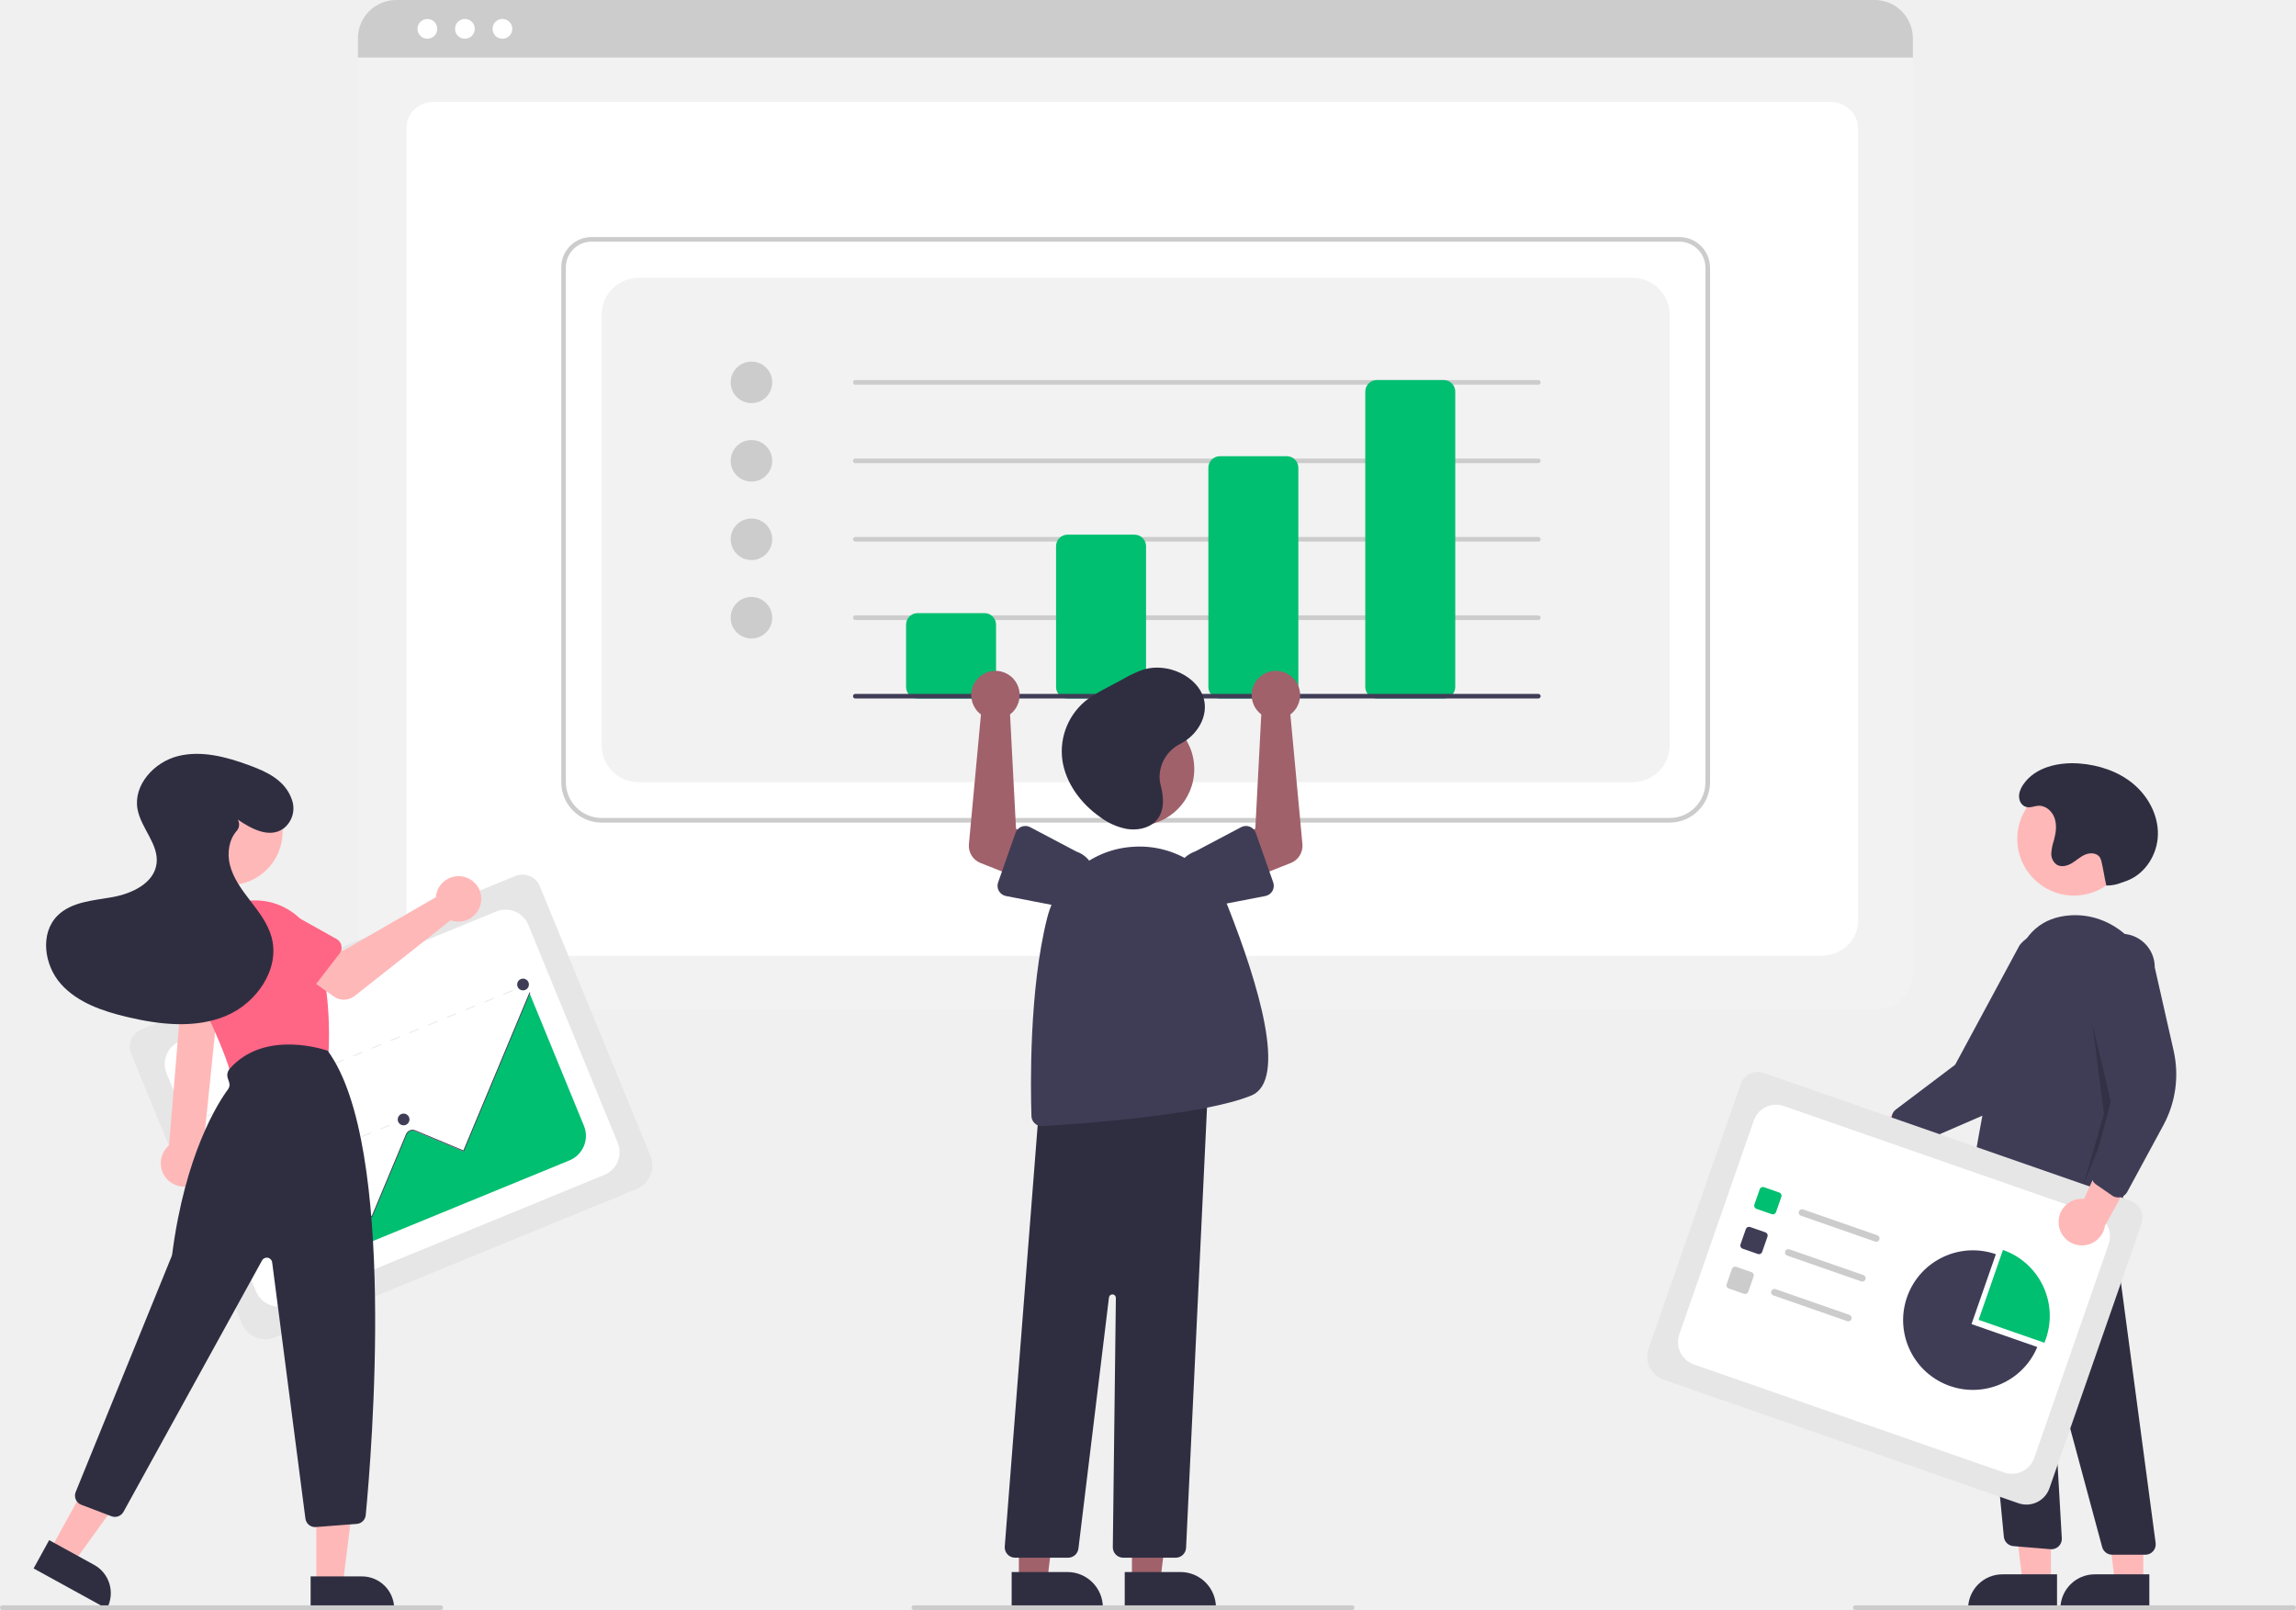
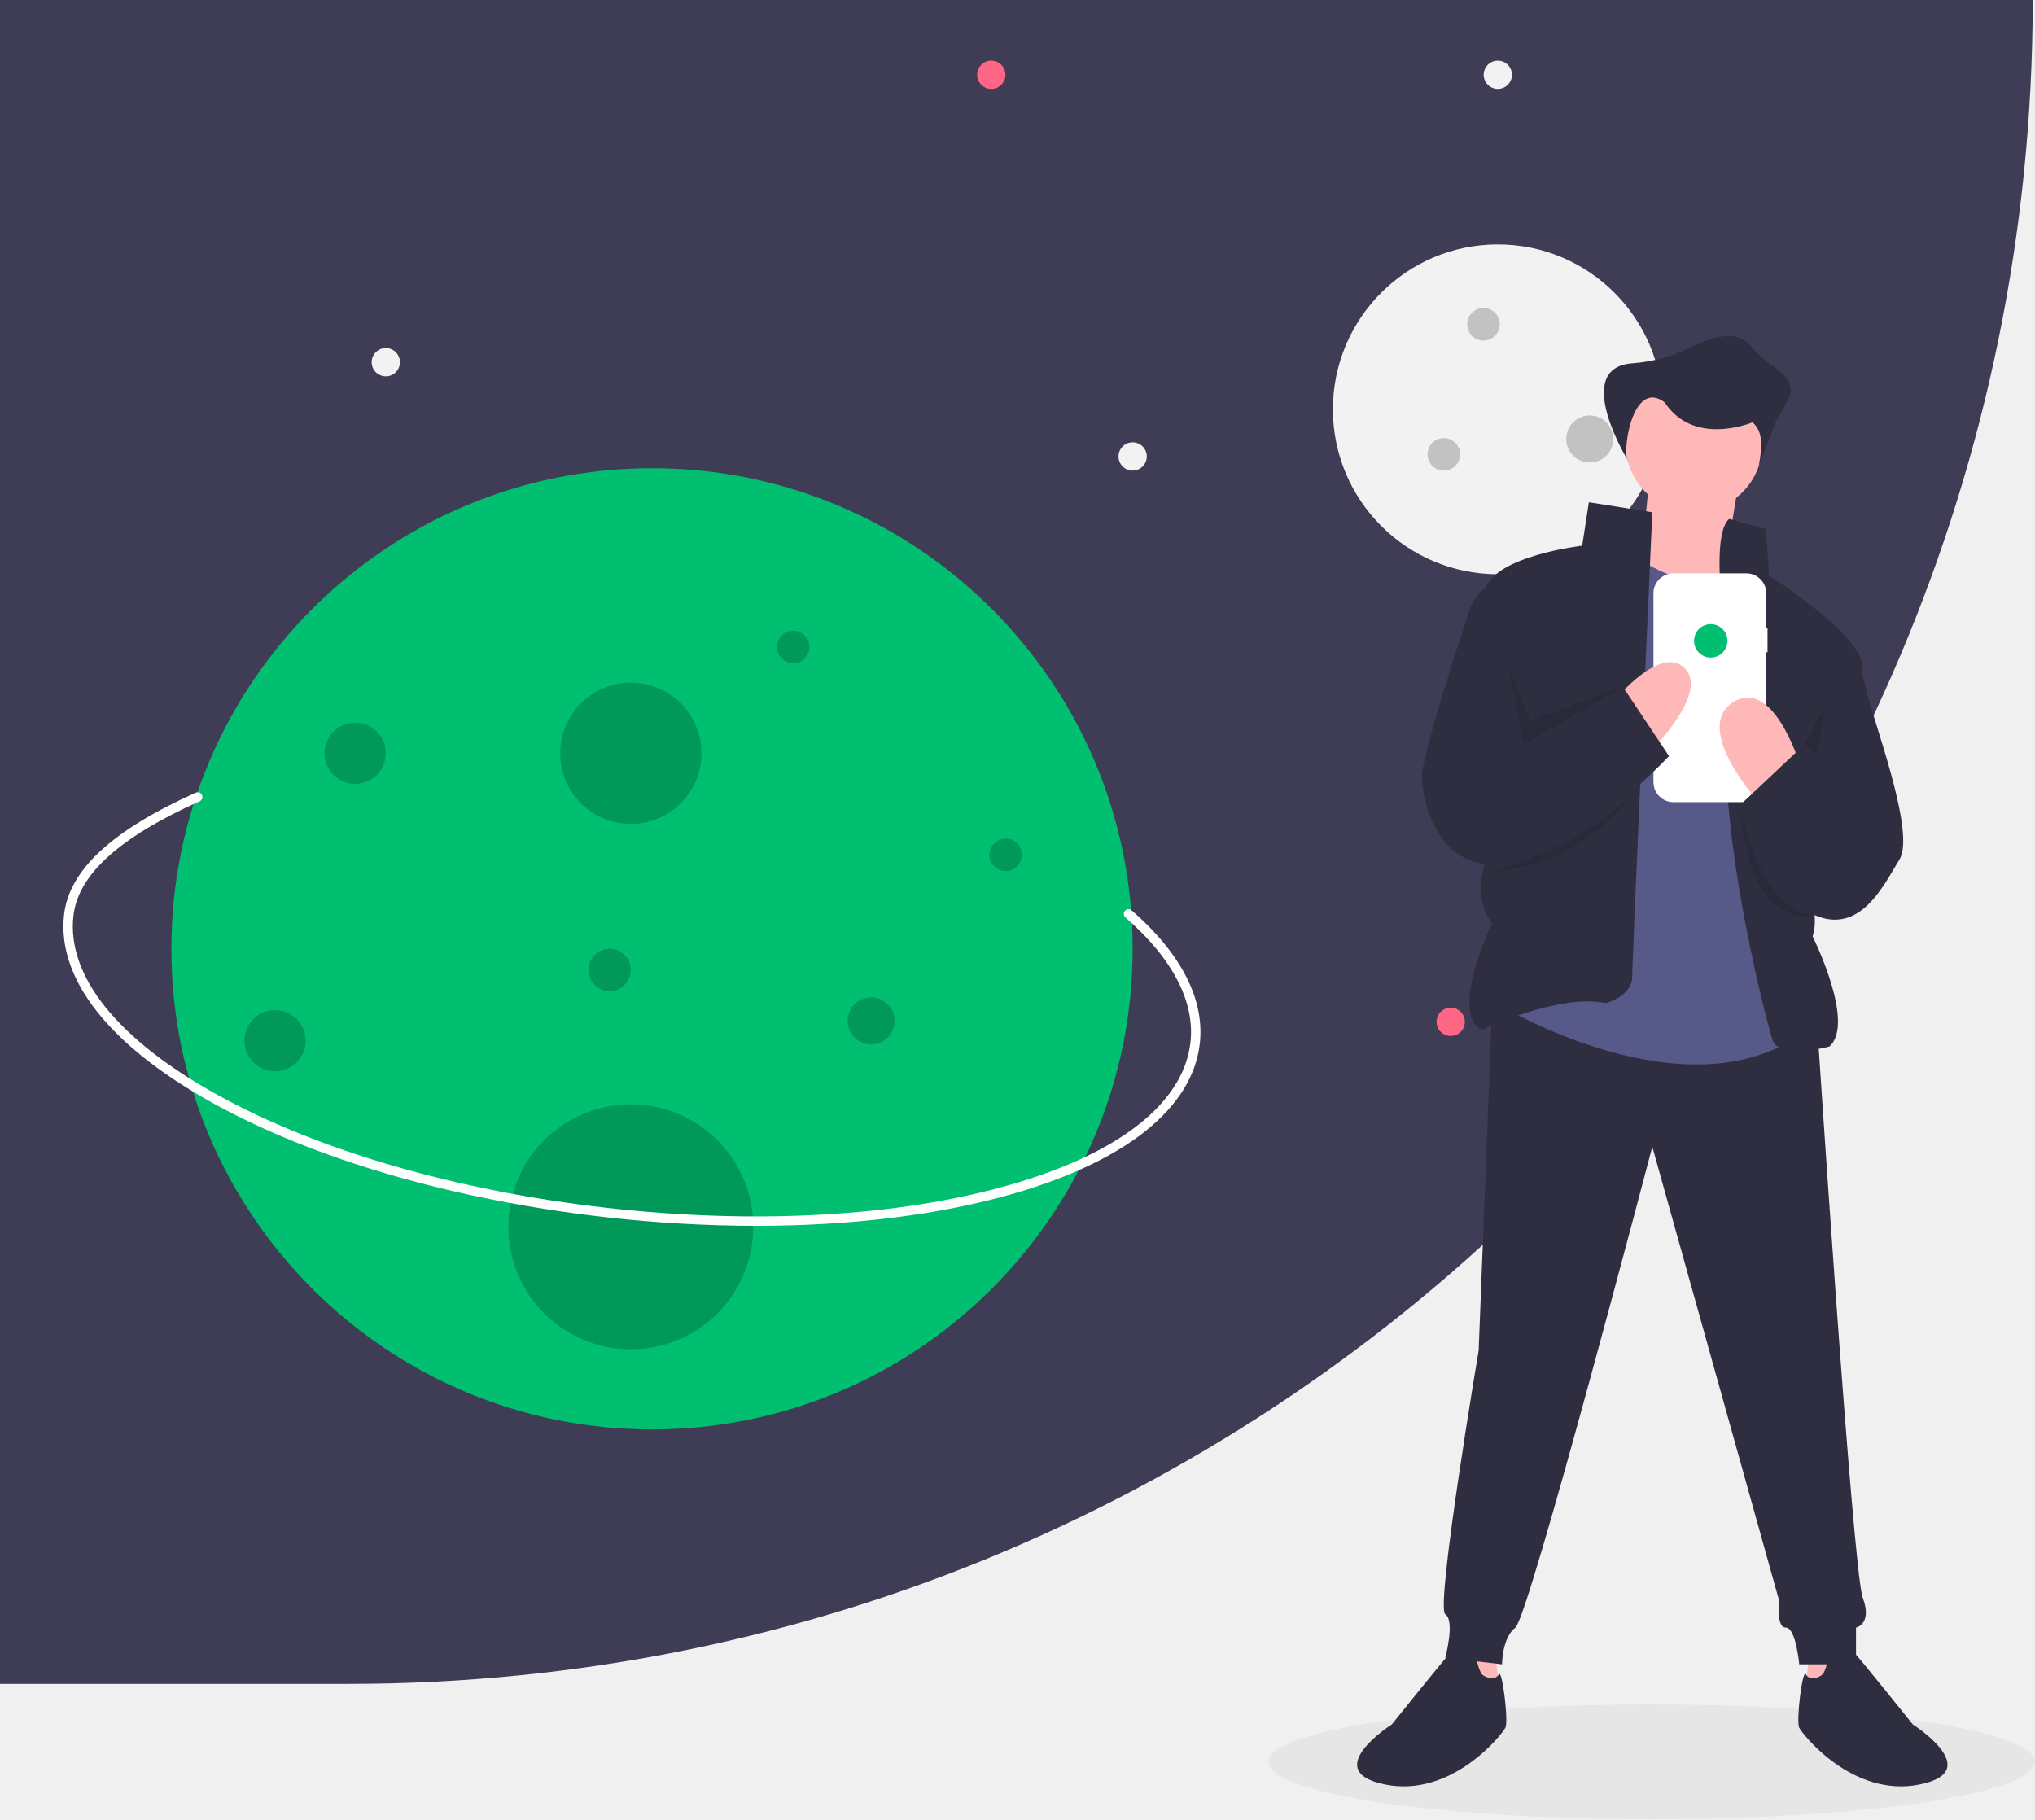
- <svg xmlns="http://www.w3.org/2000/svg" id="bb535a4d-a035-40f6-99ac-869b240e0289" data-name="Layer 1" width="995" height="697.681" viewBox="0 0 995 697.681">
-   <path d="M915.189,538.707H274.35a16.519,16.519,0,0,1-16.5-16.5V127.054A12.102,12.102,0,0,1,269.938,114.965H919.391a12.311,12.311,0,0,1,12.297,12.297V522.207A16.519,16.519,0,0,1,915.189,538.707Z" transform="translate(-102.5 -101.1595)" fill="#f2f2f2" />
-   <path d="M891.811,515.341H294.567c-8.755,0-15.878-6.67-15.878-14.868v-344.105c0-6.08,5.278-11.027,11.766-11.027H895.728c6.595,0,11.961,5.028,11.961,11.209V500.472C907.689,508.671,900.566,515.341,891.811,515.341Z" transform="translate(-102.5 -101.1595)" fill="#fff" />
-   <path d="M931.459,126.11H257.619V117.709a16.574,16.574,0,0,1,16.56-16.55H914.899a16.574,16.574,0,0,1,16.56,16.55Z" transform="translate(-102.5 -101.1595)" fill="#ccc" />
-   <circle cx="185.214" cy="12.5" r="4.283" fill="#fff" />
-   <circle cx="201.473" cy="12.5" r="4.283" fill="#fff" />
-   <circle cx="217.731" cy="12.5" r="4.283" fill="#fff" />
-   <path d="M826.073,457.629H363.234a17.52,17.52,0,0,1-17.5-17.5V216.975a13.103,13.103,0,0,1,13.088-13.088H830.276a13.312,13.312,0,0,1,13.297,13.297V440.129A17.52,17.52,0,0,1,826.073,457.629ZM358.822,205.886a11.101,11.101,0,0,0-11.088,11.088V440.129a15.517,15.517,0,0,0,15.5,15.5H826.073a15.518,15.518,0,0,0,15.5-15.5V217.184a11.31,11.31,0,0,0-11.297-11.297Z" transform="translate(-102.5 -101.1595)" fill="#ccc" />
-   <path d="M379.234,440.129h430.839a16,16,0,0,0,16-16V237.581a16,16,0,0,0-16-16H379.234a16,16,0,0,0-16,16V424.129A16,16,0,0,0,379.234,440.129Z" transform="translate(-102.5 -101.1595)" fill="#f2f2f2" />
-   <circle cx="325.654" cy="165.695" r="9" fill="#ccc" />
-   <circle cx="325.654" cy="199.695" r="9" fill="#ccc" />
-   <circle cx="325.654" cy="233.695" r="9" fill="#ccc" />
-   <circle cx="325.654" cy="267.695" r="9" fill="#ccc" />
-   <path d="M769.154,267.855h-296a1,1,0,0,1,0-2h296a1,1,0,0,1,0,2Z" transform="translate(-102.5 -101.1595)" fill="#ccc" />
-   <path d="M769.154,301.855h-296a1,1,0,0,1,0-2h296a1,1,0,0,1,0,2Z" transform="translate(-102.5 -101.1595)" fill="#ccc" />
-   <path d="M769.154,335.855h-296a1,1,0,0,1,0-2h296a1,1,0,0,1,0,2Z" transform="translate(-102.5 -101.1595)" fill="#ccc" />
-   <path d="M769.154,369.855h-296a1,1,0,0,1,0-2h296a1,1,0,0,1,0,2Z" transform="translate(-102.5 -101.1595)" fill="#ccc" />
-   <path d="M529.154,403.855h-29a5.006,5.006,0,0,1-5-5v-27a5.006,5.006,0,0,1,5-5h29a5.006,5.006,0,0,1,5,5v27A5.006,5.006,0,0,1,529.154,403.855Z" transform="translate(-102.5 -101.1595)" fill="#01bf71" />
-   <path d="M594.154,403.855h-29a5.006,5.006,0,0,1-5-5v-61a5.006,5.006,0,0,1,5-5h29a5.006,5.006,0,0,1,5,5v61A5.006,5.006,0,0,1,594.154,403.855Z" transform="translate(-102.5 -101.1595)" fill="#01bf71" />
-   <path d="M660.154,403.855h-29a5.006,5.006,0,0,1-5-5v-95a5.006,5.006,0,0,1,5-5h29a5.006,5.006,0,0,1,5,5v95A5.006,5.006,0,0,1,660.154,403.855Z" transform="translate(-102.5 -101.1595)" fill="#01bf71" />
-   <path d="M728.154,403.855h-29a5.006,5.006,0,0,1-5-5v-128a5.006,5.006,0,0,1,5-5h29a5.006,5.006,0,0,1,5,5v128A5.006,5.006,0,0,1,728.154,403.855Z" transform="translate(-102.5 -101.1595)" fill="#01bf71" />
-   <path d="M769.154,403.855h-296a1,1,0,0,1,0-2h296a1,1,0,0,1,0,2Z" transform="translate(-102.5 -101.1595)" fill="#3f3d56" />
-   <path d="M899.201,590.402a10.056,10.056,0,0,1,15.32-1.743l31.755-16.389-1.975,18.464L914.45,603.467a10.11,10.11,0,0,1-15.248-13.065Z" transform="translate(-102.5 -101.1595)" fill="#ffb8b8" />
-   <path d="M926.524,597.289a4.506,4.506,0,0,1-1.524-2.212l-2.526-8.159a4.515,4.515,0,0,1,1.587-4.921l25.738-19.44,27.875-51.712a14.497,14.497,0,1,1,22.9,17.782L984.716,562.096a46.374,46.374,0,0,1-23.463,22.696l-30.163,13.083a4.505,4.505,0,0,1-3.669-.039A4.455,4.455,0,0,1,926.524,597.289Z" transform="translate(-102.5 -101.1595)" fill="#3f3d56" />
-   <circle cx="898.775" cy="363.541" r="24.561" fill="#ffb8b8" />
-   <polygon points="888.812 685.737 876.553 685.736 870.722 638.448 888.817 638.449 888.812 685.737" fill="#ffb8b8" />
-   <path d="M867.795,682.233h23.644a0,0,0,0,1,0,0v14.887a0,0,0,0,1,0,0H852.908a0,0,0,0,1,0,0v0A14.887,14.887,0,0,1,867.795,682.233Z" fill="#2f2e41" />
-   <polygon points="928.812 685.739 916.553 685.738 910.722 638.449 928.817 638.451 928.812 685.739" fill="#ffb8b8" />
-   <path d="M907.795,682.235h23.644a0,0,0,0,1,0,0V697.121a0,0,0,0,1,0,0H892.908a0,0,0,0,1,0,0v0A14.887,14.887,0,0,1,907.795,682.235Z" fill="#2f2e41" />
-   <path d="M1032.208,774.899l-14.367-.001a4.508,4.508,0,0,1-4.345-3.329l-20.68-76.701a.5.5,0,0,0-.982.16l4.177,72.742a4.499,4.499,0,0,1-4.867,4.742L974.998,771.166a4.512,4.512,0,0,1-4.096-3.964L956.191,614.457l5.691,3.415,53.329-9.054L1036.669,769.804a4.501,4.501,0,0,1-4.461,5.095Z" transform="translate(-102.5 -101.1595)" fill="#2f2e41" />
-   <path d="M974.027,630.579a32.939,32.939,0,0,1-16.692-4.698,4.48,4.48,0,0,1-2.136-4.589c1.876-11.486,11.684-70.408,20.608-102.529,3.635-13.083,11.671-20.129,23.887-20.943,17.868-1.172,33.75,12.807,35.404,31.2,2.917,32.448-8.933,78.55-14.164,96.866a4.496,4.496,0,0,1-7.088,2.306l-10.661-8.293a3.533,3.533,0,0,0-4.516.188C989.682,628.101,981.146,630.579,974.027,630.579Z" transform="translate(-102.5 -101.1595)" fill="#3f3d56" />
-   <polygon points="906.787 443.738 915.786 481.739 902.784 513.738 911.786 482.739 906.787 443.738" opacity="0.2" />
-   <path d="M1015.29,484.898a16.538,16.538,0,0,0,6.388-1.155c.894-.345,1.822-.628,2.715-.972,7.882-3.045,13.074-11.438,13.261-19.886s-4.188-16.647-10.684-22.05-14.909-8.178-23.335-8.82c-9.075-.691-19.294,1.61-24.366,9.167-1.35,2.012-2.294,4.452-1.494,6.882a4.404,4.404,0,0,0,1.241,1.906c2.265,2.015,4.522.5,6.831.366,3.173-.184,6.023,2.385,7.048,5.394s.573,6.322-.254,9.391a23.459,23.459,0,0,0-1.183,5.71,5.741,5.741,0,0,0,2.378,5.055c1.983,1.199,4.587.505,6.571-.691s3.699-2.86,5.842-3.741,5.022-.685,6.27,1.268a6.935,6.935,0,0,1,.793,2.289c1.118,5.095.861,4.795,1.979,9.89Z" transform="translate(-102.5 -101.1595)" fill="#2f2e41" />
-   <path d="M977.221,752.591,823.425,699.03a10.556,10.556,0,0,1-6.49-13.426l39.966-114.758a7.734,7.734,0,0,1,9.836-4.755L1025.732,621.463a7.867,7.867,0,0,1,4.837,10.006L990.647,746.101A10.556,10.556,0,0,1,977.221,752.591Z" transform="translate(-102.5 -101.1595)" fill="#e6e6e6" />
-   <path d="M836.549,692.435l134.484,46.835a10.225,10.225,0,0,0,13.019-6.293l32.272-92.667a10.225,10.225,0,0,0-6.293-13.019l-134.484-46.835a10.225,10.225,0,0,0-13.019,6.293l-32.272,92.667A10.225,10.225,0,0,0,836.549,692.435Z" transform="translate(-102.5 -101.1595)" fill="#fff" />
-   <path d="M870.32,627.329l-6.66-2.32a1.444,1.444,0,0,1-.888-1.837l2.32-6.66a1.444,1.444,0,0,1,1.837-.888l6.66,2.32a1.444,1.444,0,0,1,.888,1.837l-2.32,6.66A1.444,1.444,0,0,1,870.32,627.329Z" transform="translate(-102.5 -101.1595)" fill="#01bf71" />
-   <path d="M864.31,644.585l-6.66-2.32a1.444,1.444,0,0,1-.888-1.837l2.32-6.66a1.444,1.444,0,0,1,1.837-.888l6.66,2.32a1.444,1.444,0,0,1,.888,1.837l-2.32,6.66A1.444,1.444,0,0,1,864.31,644.585Z" transform="translate(-102.5 -101.1595)" fill="#3f3d56" />
-   <path d="M858.301,661.841l-6.66-2.32a1.444,1.444,0,0,1-.888-1.837l2.32-6.66a1.444,1.444,0,0,1,1.837-.888l6.66,2.32a1.444,1.444,0,0,1,.888,1.837l-2.32,6.66A1.444,1.444,0,0,1,858.301,661.841Z" transform="translate(-102.5 -101.1595)" fill="#ccc" />
-   <path d="M915.074,639.181l-32.09-11.176a1.443,1.443,0,1,1,.949-2.725l32.09,11.176a1.443,1.443,0,1,1-.949,2.725Z" transform="translate(-102.5 -101.1595)" fill="#ccc" />
-   <path d="M909.065,656.437l-32.09-11.176a1.443,1.443,0,0,1,.949-2.725l32.09,11.176a1.443,1.443,0,1,1-.949,2.725Z" transform="translate(-102.5 -101.1595)" fill="#ccc" />
-   <path d="M903.055,673.693l-32.09-11.176a1.443,1.443,0,0,1,.949-2.725l32.09,11.176a1.443,1.443,0,0,1-.949,2.725Z" transform="translate(-102.5 -101.1595)" fill="#ccc" />
-   <path d="M988.454,683.043c.234-.561.454-1.131.656-1.712a30.239,30.239,0,0,0-18.611-38.501L959.951,673.116Z" transform="translate(-102.5 -101.1595)" fill="#01bf71" />
-   <path d="M956.884,674.959l10.548-30.287a30.239,30.239,0,1,0,17.955,40.213Z" transform="translate(-102.5 -101.1595)" fill="#3f3d56" />
-   <path d="M994.645,631.512a10.056,10.056,0,0,1,10.979-10.826l14.873-32.493,9.841,15.748-15.633,28.441a10.11,10.11,0,0,1-20.061-.87Z" transform="translate(-102.5 -101.1595)" fill="#ffb8b8" />
-   <path d="M1020.394,620.069a4.506,4.506,0,0,1-2.564-.8l-7.023-4.862a4.515,4.515,0,0,1-1.788-4.852l8.255-31.18-9.979-57.893a14.497,14.497,0,1,1,28.993-.14l8.177,36.123a46.373,46.373,0,0,1-4.456,32.339L1024.349,617.713a4.505,4.505,0,0,1-2.911,2.233A4.455,4.455,0,0,1,1020.394,620.069Z" transform="translate(-102.5 -101.1595)" fill="#3f3d56" />
-   <path d="M1096.5,798.841h-190a1,1,0,0,1,0-2h190a1,1,0,0,1,0,2Z" transform="translate(-102.5 -101.1595)" fill="#ccc" />
-   <polygon points="490.541 685.239 502.801 685.238 508.633 637.951 490.539 637.951 490.541 685.239" fill="#a0616a" />
-   <path d="M589.914,782.396l24.144-.001h.001a15.386,15.386,0,0,1,15.386,15.386v.5l-39.531.001Z" transform="translate(-102.5 -101.1595)" fill="#2f2e41" />
-   <polygon points="441.541 685.239 453.801 685.238 459.633 637.951 441.539 637.951 441.541 685.239" fill="#a0616a" />
-   <path d="M540.914,782.396l24.144-.001h.001a15.386,15.386,0,0,1,15.386,15.386v.5l-39.531.001Z" transform="translate(-102.5 -101.1595)" fill="#2f2e41" />
-   <circle cx="492.988" cy="333.297" r="24.561" fill="#a0616a" />
-   <path d="M612.005,776.192H589.254a4.5,4.5,0,0,1-4.5-4.555l1.322-108.031a1.5,1.5,0,0,0-2.989-.2L569.847,772.236a4.504,4.504,0,0,1-4.467,3.956H542.41a4.5,4.5,0,0,1-4.486-4.851l15.167-194.075.412-.045,72.629-7.844-9.633,202.528A4.495,4.495,0,0,1,612.005,776.192Z" transform="translate(-102.5 -101.1595)" fill="#2f2e41" />
-   <path d="M553.976,589.181a4.496,4.496,0,0,1-4.484-4.358c-.396-12.271-1.076-54.732,6.822-85.905a40.924,40.924,0,0,1,37.793-30.839h0a41.179,41.179,0,0,1,40.559,26.023c13.275,33.703,25.818,75.246,10.181,81.762-20.495,8.539-74.523,12.346-90.594,13.309Q554.113,589.181,553.976,589.181Z" transform="translate(-102.5 -101.1595)" fill="#3f3d56" />
-   <path d="M647.847,409.632a10.525,10.525,0,0,0,1.246,1.093l-2.578,49.526-10.724,5.491L641.961,483.01l19.93-7.875a8,8,0,0,0,5.026-8.181l-5.221-56.179a10.497,10.497,0,1,0-13.849-1.143Z" transform="translate(-102.5 -101.1595)" fill="#a0616a" />
-   <path d="M646.718,462.095l7.544,21.439a4.5,4.5,0,0,1-3.389,5.912l-22.245,4.308a12.497,12.497,0,0,1-8.228-23.602l19.974-10.543a4.5,4.5,0,0,1,6.344,2.486Z" transform="translate(-102.5 -101.1595)" fill="#3f3d56" />
-   <path d="M541.46,409.632a10.527,10.527,0,0,1-1.246,1.093l2.578,49.526,10.724,5.491L547.346,483.01l-19.93-7.875a8,8,0,0,1-5.026-8.181l5.221-56.179a10.497,10.497,0,1,1,13.849-1.143Z" transform="translate(-102.5 -101.1595)" fill="#a0616a" />
-   <path d="M545.192,459.399a4.495,4.495,0,0,1,3.741.21l19.974,10.543a12.497,12.497,0,0,1-8.228,23.602l-22.245-4.308a4.5,4.5,0,0,1-3.389-5.912l7.544-21.439A4.495,4.495,0,0,1,545.192,459.399Z" transform="translate(-102.5 -101.1595)" fill="#3f3d56" />
-   <path d="M605.027,438.643a16.143,16.143,0,0,1,9.041-15.168c7.466-3.854,12.156-12.075,10.101-19.582-2.631-9.609-15.709-15.841-26.305-12.535a48.566,48.566,0,0,0-8.261,3.839l-6.923,3.711a71.73,71.73,0,0,0-8.534,5.038,28.315,28.315,0,0,0-11.27,26.53c1.363,9.769,7.761,18.727,16.518,24.861a27.937,27.937,0,0,0,11.319,5.031c4.198.692,8.87-.094,11.939-2.705,4.796-4.079,4.301-10.911,2.75-16.616A12.09,12.09,0,0,1,605.027,438.643Z" transform="translate(-102.5 -101.1595)" fill="#2f2e41" />
-   <path d="M688.5,798.841h-190a1,1,0,0,1,0-2h190a1,1,0,0,1,0,2Z" transform="translate(-102.5 -101.1595)" fill="#ccc" />
-   <path d="M378.41,616.413,221.633,680.73a10.984,10.984,0,0,1-14.315-5.986l-47.992-116.983a8.047,8.047,0,0,1,4.386-10.488l162.077-66.492a8.186,8.186,0,0,1,10.669,4.462L384.396,602.098A10.984,10.984,0,0,1,378.41,616.413Z" transform="translate(-102.5 -101.1595)" fill="#e6e6e6" />
-   <path d="M227.311,666.541l137.091-56.241a10.639,10.639,0,0,0,5.805-13.881L331.454,501.956a10.639,10.639,0,0,0-13.881-5.805L180.482,552.392a10.639,10.639,0,0,0-5.805,13.881l38.753,94.463A10.639,10.639,0,0,0,227.311,666.541Z" transform="translate(-102.5 -101.1595)" fill="#fff" />
-   <rect x="328.668" y="528.117" width="2.179" height="0.363" transform="translate(-278.3402 63.53163) rotate(-22.30577)" fill="#e6e6e6" />
-   <path d="M324.747,530.551l-4.072,1.67-.138-.336,4.072-1.67Zm-8.144,3.341-4.072,1.67-.138-.336,4.072-1.67Zm-8.144,3.341-4.072,1.67-.138-.336,4.072-1.67Zm-8.144,3.341-4.072,1.67-.138-.336,4.072-1.67Zm-8.144,3.341-4.072,1.67-.138-.336,4.072-1.67Zm-8.144,3.341-4.072,1.67-.138-.336,4.072-1.67Zm-8.144,3.341-4.072,1.67-.138-.336,4.072-1.67Zm-8.144,3.341-4.072,1.67-.138-.336,4.072-1.67Zm-8.144,3.341-4.072,1.67-.138-.336,4.072-1.67Zm-8.144,3.341-4.072,1.67-.138-.336,4.072-1.67ZM243.312,563.959l-4.072,1.67-.138-.336,4.072-1.67Zm-8.144,3.341-4.072,1.67-.138-.336,4.072-1.67Zm-8.144,3.341-4.072,1.67-.138-.336,4.072-1.67Zm-8.144,3.341-4.072,1.67-.138-.336,4.072-1.67Zm-8.144,3.341-4.072,1.67-.138-.336,4.072-1.67Zm-8.144,3.341-4.072,1.67-.138-.336,4.072-1.67Z" transform="translate(-102.5 -101.1595)" fill="#e6e6e6" />
-   <rect x="192.285" y="584.068" width="2.179" height="0.363" transform="translate(-309.7817 15.95413) rotate(-22.30577)" fill="#e6e6e6" />
-   <rect x="275.309" y="586.506" width="2.179" height="0.363" transform="translate(-304.4946 47.64812) rotate(-22.30577)" fill="#e6e6e6" />
-   <path d="M271.448,588.915l-4.011,1.646-.138-.336,4.011-1.646Zm-8.023,3.291-4.011,1.646-.138-.336,4.011-1.646Zm-8.023,3.291-4.011,1.646-.138-.336,4.011-1.646ZM247.38,598.789l-4.011,1.646-.138-.336,4.011-1.646ZM239.357,602.08l-4.011,1.646-.138-.336,4.011-1.646Zm-8.023,3.291-4.011,1.646-.138-.336,4.011-1.646Zm-8.023,3.291-4.011,1.646-.138-.336,4.011-1.646Zm-8.023,3.291-4.011,1.646-.138-.336,4.011-1.646Z" transform="translate(-102.5 -101.1595)" fill="#e6e6e6" />
-   <rect x="205.101" y="615.309" width="2.179" height="0.363" transform="translate(-320.68 23.15625) rotate(-22.30577)" fill="#e6e6e6" />
-   <rect x="242.07" y="617.411" width="2.179" height="0.363" transform="translate(-318.7115 37.34481) rotate(-22.30577)" fill="#e6e6e6" />
-   <path d="M238.093,619.867l-4.127,1.693-.138-.336,4.127-1.693Zm-8.254,3.386-4.127,1.693-.138-.336,4.127-1.693Zm-8.254,3.386-4.127,1.693-.138-.336,4.127-1.693Z" transform="translate(-102.5 -101.1595)" fill="#e6e6e6" />
-   <rect x="211.165" y="630.089" width="2.179" height="0.363" transform="translate(-325.8362 26.5637) rotate(-22.30577)" fill="#e6e6e6" />
-   <rect x="252.417" y="642.634" width="2.179" height="0.363" transform="translate(-327.5107 43.15973) rotate(-22.30577)" fill="#e6e6e6" />
-   <path d="M248.441,645.09l-4.127,1.693-.138-.336,4.127-1.693Zm-8.254,3.386-4.127,1.693-.138-.336,4.127-1.693Zm-8.254,3.386-4.127,1.693-.138-.336,4.127-1.693Z" transform="translate(-102.5 -101.1595)" fill="#e6e6e6" />
-   <rect x="221.513" y="655.313" width="2.179" height="0.363" transform="translate(-334.6354 32.37862) rotate(-22.30577)" fill="#e6e6e6" />
-   <path d="M233.132,651.671,349.308,604.011a11.481,11.481,0,0,0,6.257-14.962L332.092,531.832l-.227.101-28.509,68.167-21.145-8.84a2.742,2.742,0,0,0-2.436.152,2.922,2.922,0,0,0-1.212,1.433l-14.941,35.722-15.46-6.462a2.753,2.753,0,0,0-3.603,1.478C244.461,623.825,234.928,647.213,233.132,651.671Z" transform="translate(-102.5 -101.1595)" fill="#01bf71" />
-   <path d="M232.775,652.21l-.335-.14,11.955-28.586a3.089,3.089,0,0,1,4.038-1.657l15.155,6.337,14.856-35.525a3.089,3.089,0,0,1,4.038-1.657l20.839,8.715,28.656-68.523.335.14L303.515,600.173l-21.174-8.855a2.723,2.723,0,0,0-3.563,1.462l-14.996,35.86-15.489-6.478a2.726,2.726,0,0,0-3.563,1.462Z" transform="translate(-102.5 -101.1595)" fill="#3f3d56" />
-   <circle cx="141.667" cy="516.019" r="2.542" fill="#3f3d56" />
-   <circle cx="174.906" cy="485.115" r="2.542" fill="#3f3d56" />
-   <circle cx="226.662" cy="426.636" r="2.542" fill="#3f3d56" />
-   <path d="M186.901,614.295a10.095,10.095,0,0,0,3.61-15.053l7.549-73.804h-16.313l-5.999,72.066a10.15,10.15,0,0,0,11.154,16.791Z" transform="translate(-102.5 -101.1595)" fill="#ffb8b8" />
-   <circle cx="99.38" cy="360.468" r="23.08" fill="#ffb8b8" />
-   <path d="M206.225,568.419a4.221,4.221,0,0,1-4.068-3.1c-1.849-6.718-6.66-18.077-14.299-33.763a27.967,27.967,0,0,1,15.882-38.613h0a27.955,27.955,0,0,1,35.922,17.808c5.921,18.563,5.635,38.447,5.237,46.134a4.239,4.239,0,0,1-3.321,3.914l-34.446,7.522A4.208,4.208,0,0,1,206.225,568.419Z" transform="translate(-102.5 -101.1595)" fill="#ff6584" />
-   <polygon points="137.082 686.425 148.602 686.425 154.083 641.988 137.08 641.989 137.082 686.425" fill="#ffb8b8" />
-   <path d="M237.113,784.293H273.321a0,0,0,0,1,0,0v13.989a0,0,0,0,1,0,0H251.103a13.989,13.989,0,0,1-13.989-13.989v0a0,0,0,0,1,0,0Z" transform="translate(407.9701 1481.403) rotate(179.9974)" fill="#2f2e41" />
-   <polygon points="21.882 671.495 31.978 677.045 58.19 640.747 43.291 632.555 21.882 671.495" fill="#ffb8b8" />
-   <path d="M118.196,776.437h36.207a0,0,0,0,1,0,0V790.426a0,0,0,0,1,0,0h-22.218a13.989,13.989,0,0,1-13.989-13.989v0a0,0,0,0,1,0,0Z" transform="translate(-224.194 1434.457) rotate(-151.199)" fill="#2f2e41" />
-   <path d="M239.044,762.92a4.228,4.228,0,0,1-4.189-3.684L220.446,648.211a2.349,2.349,0,0,0-4.387-.832L156.014,756.319a4.252,4.252,0,0,1-5.209,1.912L137.717,753.244a4.228,4.228,0,0,1-2.411-5.546L176.901,645.518a3.257,3.257,0,0,0,.212-.809c5.634-43.605,19.968-65.78,24.227-71.538a3.275,3.275,0,0,0,.466-2.982l-.585-1.756a4.226,4.226,0,0,1,.814-4.113c15.347-17.48,42.095-7.942,42.363-7.843l.134.05.084.115c29.993,41.133,18.903,174.732,16.376,201.096a4.217,4.217,0,0,1-3.885,3.806l-17.736,1.366C239.262,762.917,239.152,762.92,239.044,762.92Z" transform="translate(-102.5 -101.1595)" fill="#2f2e41" />
-   <path d="M291.606,488.437a9.892,9.892,0,0,0-.225,1.541l-40.367,23.288-9.812-5.649-10.46,13.694,16.398,11.688a7.518,7.518,0,0,0,9.019-.22l41.626-32.839a9.864,9.864,0,1,0-6.179-11.503Z" transform="translate(-102.5 -101.1595)" fill="#ffb8b8" />
-   <path d="M249.665,514.369l-13.047,16.909a4.229,4.229,0,0,1-6.394.35L215.455,516.291a11.744,11.744,0,0,1,14.402-18.554l18.524,10.358a4.229,4.229,0,0,1,1.283,6.273Z" transform="translate(-102.5 -101.1595)" fill="#ff6584" />
-   <path d="M199.098,543.746l-21.017-3.795a4.229,4.229,0,0,1-3.255-5.514L181.639,514.264a11.744,11.744,0,0,1,23.102,4.241l-.665,21.213a4.229,4.229,0,0,1-4.978,4.028Z" transform="translate(-102.5 -101.1595)" fill="#ff6584" />
-   <path d="M205.533,456.318c5.932,4.06,13.721,8.233,19.78,3.91a11.025,11.025,0,0,0,3.618-12.709c-2.901-8.296-10.872-11.949-18.494-14.748-9.909-3.64-20.698-6.535-30.927-3.928s-19.269,12.51-17.423,22.903c1.485,8.358,9.369,15.312,8.25,23.727-1.126,8.469-10.65,12.926-19.059,14.44s-17.817,2-23.86,8.039c-7.708,7.704-5.784,21.475,1.47,29.61s18.199,11.822,28.805,14.328c14.053,3.321,29.252,5.066,42.599-.445s23.733-20.349,19.866-34.261c-1.633-5.877-5.48-10.843-9.198-15.678s-7.483-9.891-8.901-15.824c-1.182-4.944-.307-10.683,2.971-14.391a4.169,4.169,0,0,0,.559-4.874Z" transform="translate(-102.5 -101.1595)" fill="#2f2e41" />
-   <path d="M293.5,798.841h-190a1,1,0,0,1,0-2h190a1,1,0,0,1,0,2Z" transform="translate(-102.5 -101.1595)" fill="#ccc" />
+ <svg xmlns="http://www.w3.org/2000/svg" id="a0910be2-6cb3-414b-9b74-c9f97494131d" data-name="Layer 1" width="887" height="793" viewBox="0 0 887 793">
+   <ellipse cx="719.917" cy="768" rx="167.083" ry="25" fill="#e6e6e6" />
+   <path d="M0,0H886a0,0,0,0,1,0,0V.001A733.999,733.999,0,0,1,152.001,734H0a0,0,0,0,1,0,0V0A0,0,0,0,1,0,0Z" fill="#3f3d56" />
+   <circle cx="652.859" cy="178.425" r="71.883" fill="#f2f2f2" />
+   <circle cx="432.075" cy="32.605" r="6.161" fill="#ff6584" />
+   <circle cx="632.321" cy="445.419" r="6.161" fill="#ff6584" />
+   <circle cx="652.859" cy="32.605" r="6.161" fill="#f2f2f2" />
+   <circle cx="739.119" cy="329.38" r="6.161" fill="#f2f2f2" />
+   <circle cx="493.689" cy="198.963" r="6.161" fill="#f2f2f2" />
+   <circle cx="168.161" cy="157.887" r="6.161" fill="#f2f2f2" />
+   <circle cx="284.201" cy="413.585" r="209.488" fill="#01bf71" />
+   <circle cx="274.959" cy="328.353" r="30.807" opacity="0.2" />
+   <circle cx="274.959" cy="534.76" r="53.399" opacity="0.2" />
+   <circle cx="119.897" cy="453.635" r="13.35" opacity="0.2" />
+   <circle cx="646.606" cy="141.346" r="7.097" opacity="0.2" />
+   <circle cx="345.724" cy="282.032" r="7.097" opacity="0.2" />
+   <circle cx="265.717" cy="422.828" r="9.242" opacity="0.2" />
+   <circle cx="629.332" cy="198.046" r="7.097" opacity="0.2" />
+   <circle cx="438.328" cy="372.619" r="7.097" opacity="0.2" />
+   <circle cx="692.927" cy="191.353" r="10.251" opacity="0.2" />
+   <circle cx="379.721" cy="444.998" r="10.251" opacity="0.2" />
+   <circle cx="154.812" cy="328.353" r="13.35" opacity="0.2" />
+   <path d="M486.089,587.838a586.023,586.023,0,0,1-65.929-3.81c-65.831-7.476-126.546-25.142-170.959-49.743-44.957-24.902-67.962-54.061-64.777-82.104,2.206-19.429,20.985-36.819,57.41-53.162a2.054,2.054,0,0,1,1.682,3.749c-34.987,15.697-52.981,32.012-55.01,49.877-2.985,26.285,19.277,54.003,62.686,78.048,43.952,24.346,104.124,41.837,169.432,49.254,65.308,7.417,127.869,3.863,176.162-10.006,47.696-13.699,75.607-35.718,78.591-62.003,2.02-17.782-7.775-36.637-28.325-54.526a2.054,2.054,0,0,1,2.698-3.099c21.615,18.817,31.888,38.904,29.709,58.088-3.185,28.043-32.142,51.301-81.538,65.487C565.758,583.124,527.371,587.838,486.089,587.838Z" transform="translate(-156.5 -53.5)" fill="#fff" />
+   <polygon points="651.786 721.101 653.241 734.201 640.142 732.745 640.142 716.734 651.786 721.101" fill="#ffb8b8" />
+   <polygon points="788.607 721.101 787.151 734.201 800.251 732.745 800.251 716.734 788.607 721.101" fill="#ffb8b8" />
+   <path d="M806.83,492.226l-5.822,149.921s-18.922,112.077-14.555,114.988,0,18.922,0,18.922l24.744,2.911s0-11.644,5.822-16.011,59.677-209.598,59.677-209.598l55.311,197.954s-1.456,11.644,2.911,11.644,5.822,16.011,5.822,16.011H965.485v-16.011s7.278-1.456,2.911-13.1-20.378-257.631-20.378-257.631Z" transform="translate(-156.5 -53.5)" fill="#2f2e41" />
+   <path d="M799.553,774.601s-7.278-4.367-10.189-1.456-26.2,32.022-26.2,32.022-32.022,20.378-2.911,26.2,50.944-21.833,52.4-24.744-1.456-26.2-2.911-23.289-5.822,1.456-7.278,0S799.553,774.601,799.553,774.601Z" transform="translate(-156.5 -53.5)" fill="#2f2e41" />
+   <path d="M953.84,774.601s7.278-4.367,10.189-1.456,26.2,32.022,26.2,32.022,32.022,20.378,2.911,26.2-50.944-21.833-52.4-24.744,1.456-26.2,2.911-23.289,5.822,1.456,7.278,0S953.84,774.601,953.84,774.601Z" transform="translate(-156.5 -53.5)" fill="#2f2e41" />
+   <circle cx="738.391" cy="193.466" r="29.839" fill="#ffb8b8" />
+   <polygon points="718.741 210.205 714.374 255.327 749.307 262.605 758.041 208.75 718.741 210.205" fill="#ffb8b8" />
+   <path d="M911.629,298.638s-8.733,18.922-40.755-1.456L811.197,492.226s80.055,48.033,130.999,11.644L924.729,307.371Z" transform="translate(-156.5 -53.5)" fill="#575a89" />
+   <path d="M876.696,276.805l-27.655-4.367L846.13,291.36s-37.844,4.367-42.211,18.922l4.367,107.71s-13.1,23.289-1.456,37.844c0,0-18.922,39.3-4.367,46.577,0,0,33.477-16.011,53.855-11.644,0,0,11.644-2.911,11.644-11.644S876.696,276.805,876.696,276.805Z" transform="translate(-156.5 -53.5)" fill="#2f2e41" />
+   <path d="M910.174,279.716l16.011,4.367,1.456,20.378s39.3,24.744,40.755,39.3-29.111,84.422-29.111,84.422,11.644,20.378,7.278,33.478c0,0,18.922,37.844,7.278,48.033,0,0-21.833,5.822-24.744-2.911s-29.111-109.166-17.467-157.199C911.629,349.582,899.985,288.449,910.174,279.716Z" transform="translate(-156.5 -53.5)" fill="#2f2e41" />
+   <path d="M926.913,327.118h-.548V312.11a8.686,8.686,0,0,0-8.686-8.686h-31.797a8.686,8.686,0,0,0-8.686,8.686v82.337a8.686,8.686,0,0,0,8.686,8.686h31.797a8.686,8.686,0,0,0,8.686-8.686V337.802h.548Z" transform="translate(-156.5 -53.5)" fill="#fff" />
+   <path d="M940.74,385.971S929.096,348.127,911.629,359.771s11.644,43.666,11.644,43.666Z" transform="translate(-156.5 -53.5)" fill="#ffb8b8" />
+   <path d="M860.685,358.315s20.378-24.744,30.566-13.1-17.467,37.844-17.467,37.844Z" transform="translate(-156.5 -53.5)" fill="#ffb8b8" />
+   <path d="M808.286,308.827s-7.278-1.456-11.644,11.644-20.378,62.588-20.378,71.322,5.822,43.666,37.844,37.844,69.866-46.577,69.866-46.577l-20.378-30.566-43.666,26.2Z" transform="translate(-156.5 -53.5)" fill="#2f2e41" />
+   <polygon points="658.075 293.062 664.158 324.465 709.28 298.266 667.069 314.277 657.763 291.188 658.075 293.062" opacity="0.1" />
+   <polygon points="786.424 324.465 792.246 328.832 795.157 308.454 786.424 324.465" opacity="0.1" />
+   <path d="M807.558,433.276s42.753-11.631,62.86-37.11C870.418,396.166,849.769,430.365,807.558,433.276Z" transform="translate(-156.5 -53.5)" opacity="0.1" />
+   <path d="M915.268,407.076s9.003,44.059,32.157,45.318C947.425,452.395,919.635,460.931,915.268,407.076Z" transform="translate(-156.5 -53.5)" opacity="0.1" />
+   <path d="M962.574,337.938s4.367,2.911,7.278,16.011,21.833,62.588,14.555,74.233-18.922,37.844-43.666,20.378l-24.744-45.122,24.744-23.289,10.189,7.278Z" transform="translate(-156.5 -53.5)" fill="#2f2e41" />
+   <path d="M866.246,254.534s-25.025-40.558,1.63-42.667a67.956,67.956,0,0,0,25.562-6.965c8.836-4.496,19.957-7.914,25.876-.992a43.978,43.978,0,0,0,8.946,8.288c5.199,3.448,11.214,9.037,7.883,15.033l-5.461,9.829-7.645,19.659c1.78-8.479,1.825-15.599-2.73-19.113,0,0-25.416,10.816-38.225-8.737C867.743,218.11,863.181,251.973,866.246,254.534Z" transform="translate(-156.5 -53.5)" fill="#2f2e41" />
+   <circle cx="745.668" cy="279.343" r="7.278" fill="#01bf71" />
</svg>
